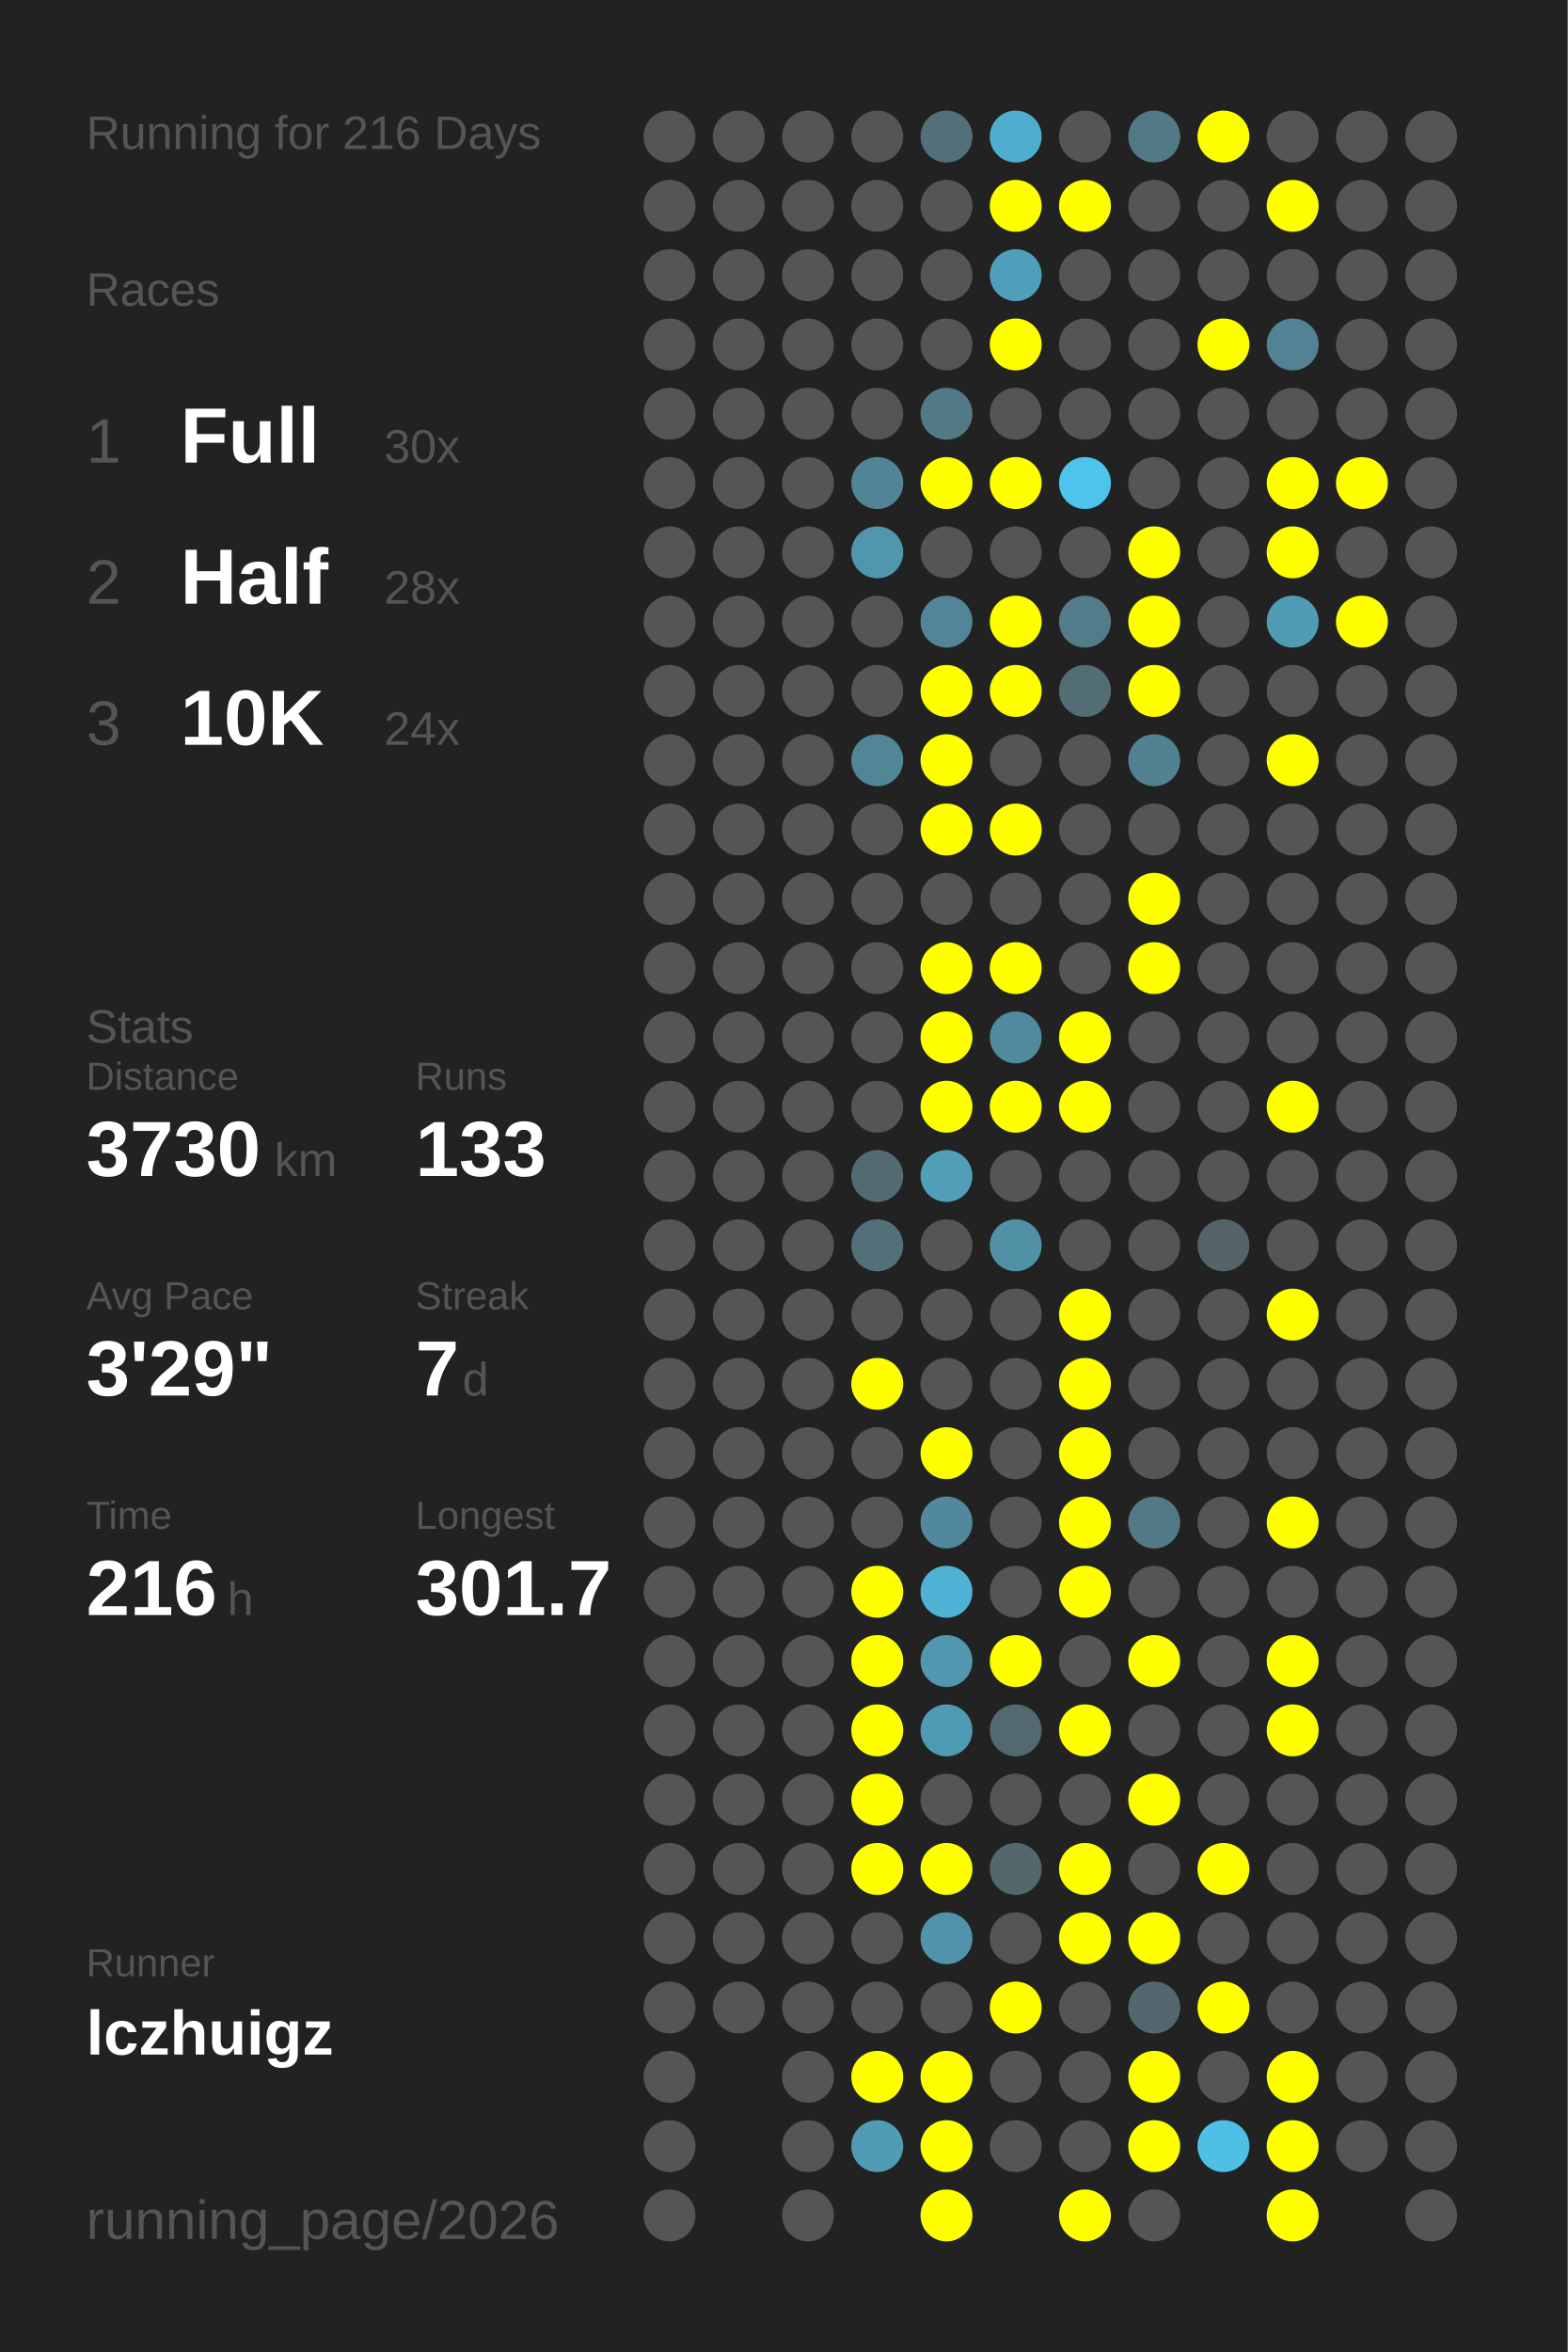
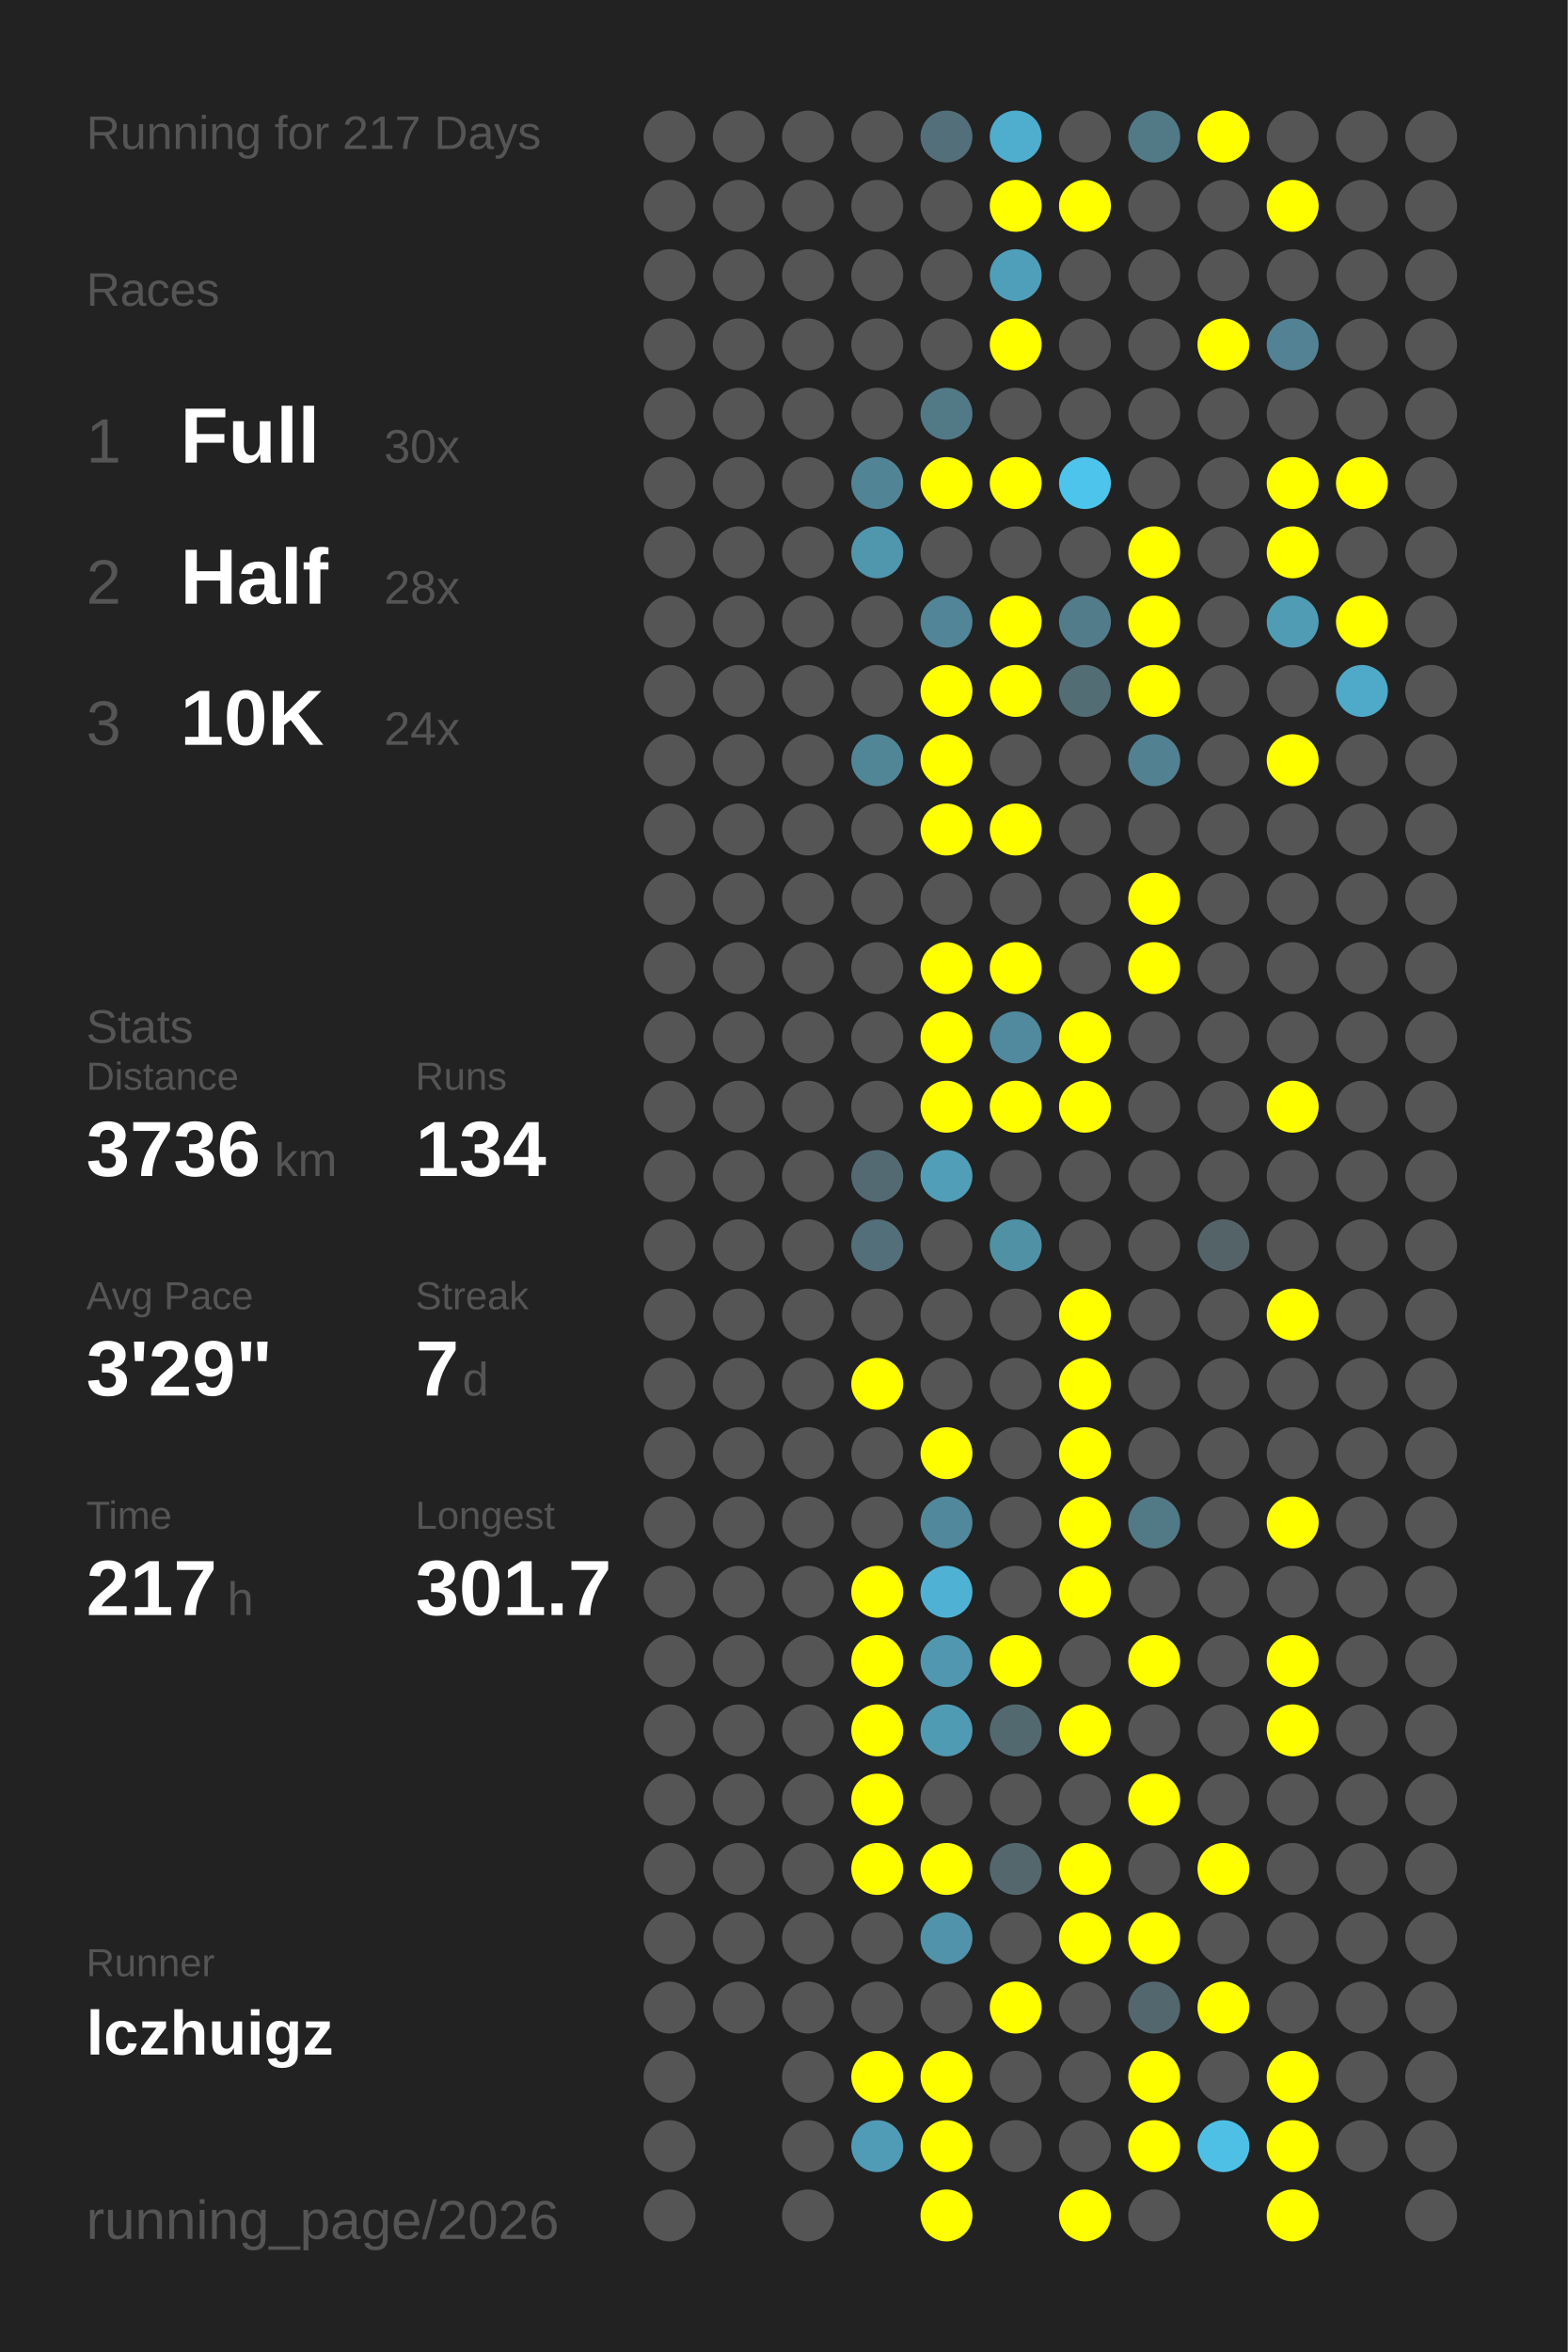
<svg xmlns="http://www.w3.org/2000/svg" baseProfile="full" height="300mm" version="1.1" viewBox="0,0,200,300" width="200mm">
  <defs />
  <rect fill="#222222" height="300" width="200" x="0" y="0" />
-   <text fill="#555555" style="font-size:6px; font-family:Arial;" x="11" y="19">Running for 216 Days</text>
+   <text fill="#555555" style="font-size:6px; font-family:Arial;" x="11" y="19">Running for 217 Days</text>
  <text fill="#555555" style="font-size:6px; font-family:Arial;" x="11" y="39">Races</text>
  <text fill="#555555" style="font-size:8px; font-family:Arial;" x="11" y="59">1</text>
  <text fill="#FFFFFF" style="font-size:10px; font-family:Arial; font-weight:bold;" x="23" y="59">Full</text>
  <text fill="#555555" style="font-size:6px; font-family:Arial;" x="49" y="59">30x</text>
  <text fill="#555555" style="font-size:8px; font-family:Arial;" x="11" y="77">2</text>
  <text fill="#FFFFFF" style="font-size:10px; font-family:Arial; font-weight:bold;" x="23" y="77">Half</text>
  <text fill="#555555" style="font-size:6px; font-family:Arial;" x="49" y="77">28x</text>
  <text fill="#555555" style="font-size:8px; font-family:Arial;" x="11" y="95">3</text>
  <text fill="#FFFFFF" style="font-size:10px; font-family:Arial; font-weight:bold;" x="23" y="95">10K</text>
  <text fill="#555555" style="font-size:6px; font-family:Arial;" x="49" y="95">24x</text>
  <text fill="#555555" style="font-size:6px; font-family:Arial;" x="11" y="133">Stats</text>
  <text fill="#555555" style="font-size:5px; font-family:Arial;" x="11" y="139">Distance</text>
-   <text fill="#FFFFFF" style="font-size:10px; font-family:Arial; font-weight:bold;" x="11" y="150">3730</text>
+   <text fill="#FFFFFF" style="font-size:10px; font-family:Arial; font-weight:bold;" x="11" y="150">3736</text>
  <text fill="#555555" style="font-size:6px; font-family:Arial;" x="35" y="150">km</text>
  <text fill="#555555" style="font-size:5px; font-family:Arial;" x="53" y="139">Runs</text>
-   <text fill="#FFFFFF" style="font-size:10px; font-family:Arial; font-weight:bold;" x="53" y="150">133</text>
+   <text fill="#FFFFFF" style="font-size:10px; font-family:Arial; font-weight:bold;" x="53" y="150">134</text>
  <text fill="#555555" style="font-size:5px; font-family:Arial;" x="11" y="167">Avg Pace</text>
  <text fill="#FFFFFF" style="font-size:10px; font-family:Arial; font-weight:bold;" x="11" y="178">3'29"</text>
  <text fill="#555555" style="font-size:5px; font-family:Arial;" x="53" y="167">Streak</text>
  <text fill="#FFFFFF" style="font-size:10px; font-family:Arial; font-weight:bold;" x="53" y="178">7</text>
  <text fill="#555555" style="font-size:6px; font-family:Arial;" x="59" y="178">d</text>
  <text fill="#555555" style="font-size:5px; font-family:Arial;" x="11" y="195">Time</text>
-   <text fill="#FFFFFF" style="font-size:10px; font-family:Arial; font-weight:bold;" x="11" y="206">216</text>
+   <text fill="#FFFFFF" style="font-size:10px; font-family:Arial; font-weight:bold;" x="11" y="206">217</text>
  <text fill="#555555" style="font-size:6px; font-family:Arial;" x="29" y="206">h</text>
  <text fill="#555555" style="font-size:5px; font-family:Arial;" x="53" y="195">Longest</text>
  <text fill="#FFFFFF" style="font-size:10px; font-family:Arial; font-weight:bold;" x="53" y="206">301.7</text>
  <text fill="#555555" style="font-size:5px; font-family:Arial;" x="11" y="252.065">Runner</text>
  <text fill="#FFFFFF" style="font-size:8px; font-family:Arial; font-weight:bold;" x="11" y="262.065">lczhuigz</text>
  <text fill="#555555" style="font-size:7px; font-family:Arial;" x="11" y="285.581">running_page/2026</text>
  <circle cx="85.417" cy="17.419" fill="#555555" r="3.312" />
  <circle cx="85.417" cy="26.258" fill="#555555" r="3.312" />
  <circle cx="85.417" cy="35.097" fill="#555555" r="3.312" />
  <circle cx="85.417" cy="43.935" fill="#555555" r="3.312" />
  <circle cx="85.417" cy="52.774" fill="#555555" r="3.312" />
  <circle cx="85.417" cy="61.613" fill="#555555" r="3.312" />
  <circle cx="85.417" cy="70.452" fill="#555555" r="3.312" />
  <circle cx="85.417" cy="79.29" fill="#555555" r="3.312" />
  <circle cx="85.417" cy="88.129" fill="#555555" r="3.312" />
  <circle cx="85.417" cy="96.968" fill="#555555" r="3.312" />
  <circle cx="85.417" cy="105.806" fill="#555555" r="3.312" />
  <circle cx="85.417" cy="114.645" fill="#555555" r="3.312" />
  <circle cx="85.417" cy="123.484" fill="#555555" r="3.312" />
  <circle cx="85.417" cy="132.323" fill="#555555" r="3.312" />
  <circle cx="85.417" cy="141.161" fill="#555555" r="3.312" />
  <circle cx="85.417" cy="150" fill="#555555" r="3.312" />
  <circle cx="85.417" cy="158.839" fill="#555555" r="3.312" />
  <circle cx="85.417" cy="167.677" fill="#555555" r="3.312" />
  <circle cx="85.417" cy="176.516" fill="#555555" r="3.312" />
  <circle cx="85.417" cy="185.355" fill="#555555" r="3.312" />
  <circle cx="85.417" cy="194.194" fill="#555555" r="3.312" />
  <circle cx="85.417" cy="203.032" fill="#555555" r="3.312" />
  <circle cx="85.417" cy="211.871" fill="#555555" r="3.312" />
  <circle cx="85.417" cy="220.71" fill="#555555" r="3.312" />
  <circle cx="85.417" cy="229.548" fill="#555555" r="3.312" />
  <circle cx="85.417" cy="238.387" fill="#555555" r="3.312" />
  <circle cx="85.417" cy="247.226" fill="#555555" r="3.312" />
  <circle cx="85.417" cy="256.065" fill="#555555" r="3.312" />
  <circle cx="85.417" cy="264.903" fill="#555555" r="3.312" />
  <circle cx="85.417" cy="273.742" fill="#555555" r="3.312" />
  <circle cx="85.417" cy="282.581" fill="#555555" r="3.312" />
  <circle cx="94.25" cy="17.419" fill="#555555" r="3.312" />
  <circle cx="94.25" cy="26.258" fill="#555555" r="3.312" />
  <circle cx="94.25" cy="35.097" fill="#555555" r="3.312" />
  <circle cx="94.25" cy="43.935" fill="#555555" r="3.312" />
  <circle cx="94.25" cy="52.774" fill="#555555" r="3.312" />
  <circle cx="94.25" cy="61.613" fill="#555555" r="3.312" />
  <circle cx="94.25" cy="70.452" fill="#555555" r="3.312" />
  <circle cx="94.25" cy="79.29" fill="#555555" r="3.312" />
  <circle cx="94.25" cy="88.129" fill="#555555" r="3.312" />
  <circle cx="94.25" cy="96.968" fill="#555555" r="3.312" />
  <circle cx="94.25" cy="105.806" fill="#555555" r="3.312" />
  <circle cx="94.25" cy="114.645" fill="#555555" r="3.312" />
  <circle cx="94.25" cy="123.484" fill="#555555" r="3.312" />
  <circle cx="94.25" cy="132.323" fill="#555555" r="3.312" />
  <circle cx="94.25" cy="141.161" fill="#555555" r="3.312" />
  <circle cx="94.25" cy="150" fill="#555555" r="3.312" />
  <circle cx="94.25" cy="158.839" fill="#555555" r="3.312" />
  <circle cx="94.25" cy="167.677" fill="#555555" r="3.312" />
  <circle cx="94.25" cy="176.516" fill="#555555" r="3.312" />
  <circle cx="94.25" cy="185.355" fill="#555555" r="3.312" />
  <circle cx="94.25" cy="194.194" fill="#555555" r="3.312" />
  <circle cx="94.25" cy="203.032" fill="#555555" r="3.312" />
  <circle cx="94.25" cy="211.871" fill="#555555" r="3.312" />
  <circle cx="94.25" cy="220.71" fill="#555555" r="3.312" />
  <circle cx="94.25" cy="229.548" fill="#555555" r="3.312" />
  <circle cx="94.25" cy="238.387" fill="#555555" r="3.312" />
  <circle cx="94.25" cy="247.226" fill="#555555" r="3.312" />
  <circle cx="94.25" cy="256.065" fill="#555555" r="3.312" />
  <circle cx="103.083" cy="17.419" fill="#555555" r="3.312" />
  <circle cx="103.083" cy="26.258" fill="#555555" r="3.312" />
  <circle cx="103.083" cy="35.097" fill="#555555" r="3.312" />
  <circle cx="103.083" cy="43.935" fill="#555555" r="3.312" />
  <circle cx="103.083" cy="52.774" fill="#555555" r="3.312" />
  <circle cx="103.083" cy="61.613" fill="#555555" r="3.312" />
  <circle cx="103.083" cy="70.452" fill="#555555" r="3.312" />
  <circle cx="103.083" cy="79.29" fill="#555555" r="3.312" />
  <circle cx="103.083" cy="88.129" fill="#555555" r="3.312" />
  <circle cx="103.083" cy="96.968" fill="#555555" r="3.312" />
  <circle cx="103.083" cy="105.806" fill="#555555" r="3.312" />
  <circle cx="103.083" cy="114.645" fill="#555555" r="3.312" />
  <circle cx="103.083" cy="123.484" fill="#555555" r="3.312" />
  <circle cx="103.083" cy="132.323" fill="#555555" r="3.312" />
  <circle cx="103.083" cy="141.161" fill="#555555" r="3.312" />
  <circle cx="103.083" cy="150" fill="#555555" r="3.312" />
  <circle cx="103.083" cy="158.839" fill="#555555" r="3.312" />
  <circle cx="103.083" cy="167.677" fill="#555555" r="3.312" />
  <circle cx="103.083" cy="176.516" fill="#555555" r="3.312" />
  <circle cx="103.083" cy="185.355" fill="#555555" r="3.312" />
  <circle cx="103.083" cy="194.194" fill="#555555" r="3.312" />
  <circle cx="103.083" cy="203.032" fill="#555555" r="3.312" />
  <circle cx="103.083" cy="211.871" fill="#555555" r="3.312" />
  <circle cx="103.083" cy="220.71" fill="#555555" r="3.312" />
  <circle cx="103.083" cy="229.548" fill="#555555" r="3.312" />
  <circle cx="103.083" cy="238.387" fill="#555555" r="3.312" />
  <circle cx="103.083" cy="247.226" fill="#555555" r="3.312" />
  <circle cx="103.083" cy="256.065" fill="#555555" r="3.312" />
  <circle cx="103.083" cy="264.903" fill="#555555" r="3.312" />
  <circle cx="103.083" cy="273.742" fill="#555555" r="3.312" />
  <circle cx="103.083" cy="282.581" fill="#555555" r="3.312" />
  <circle cx="111.917" cy="17.419" fill="#555555" r="3.312" />
  <circle cx="111.917" cy="26.258" fill="#555555" r="3.312" />
  <circle cx="111.917" cy="35.097" fill="#555555" r="3.312" />
  <circle cx="111.917" cy="43.935" fill="#555555" r="3.312" />
  <circle cx="111.917" cy="52.774" fill="#555555" r="3.312" />
  <circle cx="111.917" cy="61.613" fill="#518495" r="3.312" />
  <circle cx="111.917" cy="70.452" fill="#5096ad" r="3.312" />
  <circle cx="111.917" cy="79.29" fill="#555555" r="3.312" />
  <circle cx="111.917" cy="88.129" fill="#555555" r="3.312" />
  <circle cx="111.917" cy="96.968" fill="#518697" r="3.312" />
  <circle cx="111.917" cy="105.806" fill="#555555" r="3.312" />
  <circle cx="111.917" cy="114.645" fill="#555555" r="3.312" />
  <circle cx="111.917" cy="123.484" fill="#555555" r="3.312" />
  <circle cx="111.917" cy="132.323" fill="#555555" r="3.312" />
  <circle cx="111.917" cy="141.161" fill="#555555" r="3.312" />
  <circle cx="111.917" cy="150" fill="#536a72" r="3.312" />
  <circle cx="111.917" cy="158.839" fill="#536f79" r="3.312" />
  <circle cx="111.917" cy="167.677" fill="#555555" r="3.312" />
  <circle cx="111.917" cy="176.516" fill="#FFFF00" r="3.312" />
  <circle cx="111.917" cy="185.355" fill="#555555" r="3.312" />
  <circle cx="111.917" cy="194.194" fill="#555555" r="3.312" />
  <circle cx="111.917" cy="203.032" fill="#FFFF00" r="3.312" />
  <circle cx="111.917" cy="211.871" fill="#FFFF00" r="3.312" />
  <circle cx="111.917" cy="220.71" fill="#FFFF00" r="3.312" />
  <circle cx="111.917" cy="229.548" fill="#FFFF00" r="3.312" />
  <circle cx="111.917" cy="238.387" fill="#FFFF00" r="3.312" />
  <circle cx="111.917" cy="247.226" fill="#555555" r="3.312" />
  <circle cx="111.917" cy="256.065" fill="#555555" r="3.312" />
  <circle cx="111.917" cy="264.903" fill="#FFFF00" r="3.312" />
  <circle cx="111.917" cy="273.742" fill="#509bb5" r="3.312" />
  <circle cx="120.75" cy="17.419" fill="#536f79" r="3.312" />
  <circle cx="120.75" cy="26.258" fill="#555555" r="3.312" />
  <circle cx="120.75" cy="35.097" fill="#555555" r="3.312" />
  <circle cx="120.75" cy="43.935" fill="#555555" r="3.312" />
  <circle cx="120.75" cy="52.774" fill="#527986" r="3.312" />
  <circle cx="120.75" cy="61.613" fill="#FFFF00" r="3.312" />
  <circle cx="120.75" cy="70.452" fill="#555555" r="3.312" />
  <circle cx="120.75" cy="79.29" fill="#518597" r="3.312" />
  <circle cx="120.75" cy="88.129" fill="#FFFF00" r="3.312" />
  <circle cx="120.75" cy="96.968" fill="#FFFF00" r="3.312" />
  <circle cx="120.75" cy="105.806" fill="#FFFF00" r="3.312" />
  <circle cx="120.75" cy="114.645" fill="#555555" r="3.312" />
  <circle cx="120.75" cy="123.484" fill="#FFFF00" r="3.312" />
  <circle cx="120.75" cy="132.323" fill="#FFFF00" r="3.312" />
  <circle cx="120.75" cy="141.161" fill="#FFFF00" r="3.312" />
  <circle cx="120.75" cy="150" fill="#509eb8" r="3.312" />
  <circle cx="120.75" cy="158.839" fill="#555555" r="3.312" />
  <circle cx="120.75" cy="167.677" fill="#555555" r="3.312" />
  <circle cx="120.75" cy="176.516" fill="#555555" r="3.312" />
  <circle cx="120.75" cy="185.355" fill="#FFFF00" r="3.312" />
  <circle cx="120.75" cy="194.194" fill="#51889b" r="3.312" />
  <circle cx="120.75" cy="203.032" fill="#4fb2d4" r="3.312" />
  <circle cx="120.75" cy="211.871" fill="#5097af" r="3.312" />
  <circle cx="120.75" cy="220.71" fill="#509bb4" r="3.312" />
  <circle cx="120.75" cy="229.548" fill="#555555" r="3.312" />
  <circle cx="120.75" cy="238.387" fill="#FFFF00" r="3.312" />
  <circle cx="120.75" cy="247.226" fill="#5093aa" r="3.312" />
  <circle cx="120.75" cy="256.065" fill="#555555" r="3.312" />
  <circle cx="120.75" cy="264.903" fill="#FFFF00" r="3.312" />
  <circle cx="120.75" cy="273.742" fill="#FFFF00" r="3.312" />
  <circle cx="120.75" cy="282.581" fill="#FFFF00" r="3.312" />
  <circle cx="129.583" cy="17.419" fill="#4fadcd" r="3.312" />
  <circle cx="129.583" cy="26.258" fill="#FFFF00" r="3.312" />
  <circle cx="129.583" cy="35.097" fill="#509fba" r="3.312" />
  <circle cx="129.583" cy="43.935" fill="#FFFF00" r="3.312" />
  <circle cx="129.583" cy="52.774" fill="#555555" r="3.312" />
  <circle cx="129.583" cy="61.613" fill="#FFFF00" r="3.312" />
  <circle cx="129.583" cy="70.452" fill="#555555" r="3.312" />
  <circle cx="129.583" cy="79.29" fill="#FFFF00" r="3.312" />
  <circle cx="129.583" cy="88.129" fill="#FFFF00" r="3.312" />
  <circle cx="129.583" cy="96.968" fill="#555555" r="3.312" />
  <circle cx="129.583" cy="105.806" fill="#FFFF00" r="3.312" />
  <circle cx="129.583" cy="114.645" fill="#555555" r="3.312" />
  <circle cx="129.583" cy="123.484" fill="#FFFF00" r="3.312" />
  <circle cx="129.583" cy="132.323" fill="#518a9e" r="3.312" />
  <circle cx="129.583" cy="141.161" fill="#FFFF00" r="3.312" />
  <circle cx="129.583" cy="150" fill="#555555" r="3.312" />
  <circle cx="129.583" cy="158.839" fill="#5191a6" r="3.312" />
  <circle cx="129.583" cy="167.677" fill="#555555" r="3.312" />
  <circle cx="129.583" cy="176.516" fill="#555555" r="3.312" />
  <circle cx="129.583" cy="185.355" fill="#555555" r="3.312" />
  <circle cx="129.583" cy="194.194" fill="#555555" r="3.312" />
  <circle cx="129.583" cy="203.032" fill="#555555" r="3.312" />
  <circle cx="129.583" cy="211.871" fill="#FFFF00" r="3.312" />
  <circle cx="129.583" cy="220.71" fill="#536970" r="3.312" />
  <circle cx="129.583" cy="229.548" fill="#555555" r="3.312" />
  <circle cx="129.583" cy="238.387" fill="#53676d" r="3.312" />
  <circle cx="129.583" cy="247.226" fill="#555555" r="3.312" />
  <circle cx="129.583" cy="256.065" fill="#FFFF00" r="3.312" />
  <circle cx="129.583" cy="264.903" fill="#555555" r="3.312" />
  <circle cx="129.583" cy="273.742" fill="#555555" r="3.312" />
  <circle cx="138.417" cy="17.419" fill="#555555" r="3.312" />
  <circle cx="138.417" cy="26.258" fill="#FFFF00" r="3.312" />
  <circle cx="138.417" cy="35.097" fill="#555555" r="3.312" />
  <circle cx="138.417" cy="43.935" fill="#555555" r="3.312" />
  <circle cx="138.417" cy="52.774" fill="#555555" r="3.312" />
  <circle cx="138.417" cy="61.613" fill="#4dc4ec" r="3.312" />
  <circle cx="138.417" cy="70.452" fill="#555555" r="3.312" />
  <circle cx="138.417" cy="79.29" fill="#527c8a" r="3.312" />
  <circle cx="138.417" cy="88.129" fill="#536d75" r="3.312" />
  <circle cx="138.417" cy="96.968" fill="#555555" r="3.312" />
  <circle cx="138.417" cy="105.806" fill="#555555" r="3.312" />
  <circle cx="138.417" cy="114.645" fill="#555555" r="3.312" />
  <circle cx="138.417" cy="123.484" fill="#555555" r="3.312" />
  <circle cx="138.417" cy="132.323" fill="#FFFF00" r="3.312" />
  <circle cx="138.417" cy="141.161" fill="#FFFF00" r="3.312" />
  <circle cx="138.417" cy="150" fill="#555555" r="3.312" />
  <circle cx="138.417" cy="158.839" fill="#555555" r="3.312" />
  <circle cx="138.417" cy="167.677" fill="#FFFF00" r="3.312" />
  <circle cx="138.417" cy="176.516" fill="#FFFF00" r="3.312" />
  <circle cx="138.417" cy="185.355" fill="#FFFF00" r="3.312" />
  <circle cx="138.417" cy="194.194" fill="#FFFF00" r="3.312" />
  <circle cx="138.417" cy="203.032" fill="#FFFF00" r="3.312" />
  <circle cx="138.417" cy="211.871" fill="#555555" r="3.312" />
  <circle cx="138.417" cy="220.71" fill="#FFFF00" r="3.312" />
  <circle cx="138.417" cy="229.548" fill="#555555" r="3.312" />
  <circle cx="138.417" cy="238.387" fill="#FFFF00" r="3.312" />
  <circle cx="138.417" cy="247.226" fill="#FFFF00" r="3.312" />
  <circle cx="138.417" cy="256.065" fill="#555555" r="3.312" />
  <circle cx="138.417" cy="264.903" fill="#555555" r="3.312" />
  <circle cx="138.417" cy="273.742" fill="#555555" r="3.312" />
  <circle cx="138.417" cy="282.581" fill="#FFFF00" r="3.312" />
  <circle cx="147.25" cy="17.419" fill="#527986" r="3.312" />
  <circle cx="147.25" cy="26.258" fill="#555555" r="3.312" />
  <circle cx="147.25" cy="35.097" fill="#555555" r="3.312" />
  <circle cx="147.25" cy="43.935" fill="#555555" r="3.312" />
  <circle cx="147.25" cy="52.774" fill="#555555" r="3.312" />
  <circle cx="147.25" cy="61.613" fill="#555555" r="3.312" />
  <circle cx="147.25" cy="70.452" fill="#FFFF00" r="3.312" />
  <circle cx="147.25" cy="79.29" fill="#FFFF00" r="3.312" />
  <circle cx="147.25" cy="88.129" fill="#FFFF00" r="3.312" />
  <circle cx="147.25" cy="96.968" fill="#528191" r="3.312" />
  <circle cx="147.25" cy="105.806" fill="#555555" r="3.312" />
  <circle cx="147.25" cy="114.645" fill="#FFFF00" r="3.312" />
  <circle cx="147.25" cy="123.484" fill="#FFFF00" r="3.312" />
  <circle cx="147.25" cy="132.323" fill="#555555" r="3.312" />
  <circle cx="147.25" cy="141.161" fill="#555555" r="3.312" />
  <circle cx="147.25" cy="150" fill="#555555" r="3.312" />
  <circle cx="147.25" cy="158.839" fill="#555555" r="3.312" />
  <circle cx="147.25" cy="167.677" fill="#555555" r="3.312" />
  <circle cx="147.25" cy="176.516" fill="#555555" r="3.312" />
  <circle cx="147.25" cy="185.355" fill="#555555" r="3.312" />
  <circle cx="147.25" cy="194.194" fill="#527986" r="3.312" />
  <circle cx="147.25" cy="203.032" fill="#555555" r="3.312" />
  <circle cx="147.25" cy="211.871" fill="#FFFF00" r="3.312" />
  <circle cx="147.25" cy="220.71" fill="#555555" r="3.312" />
  <circle cx="147.25" cy="229.548" fill="#FFFF00" r="3.312" />
  <circle cx="147.25" cy="238.387" fill="#555555" r="3.312" />
  <circle cx="147.25" cy="247.226" fill="#FFFF00" r="3.312" />
  <circle cx="147.25" cy="256.065" fill="#53676e" r="3.312" />
  <circle cx="147.25" cy="264.903" fill="#FFFF00" r="3.312" />
  <circle cx="147.25" cy="273.742" fill="#FFFF00" r="3.312" />
  <circle cx="147.25" cy="282.581" fill="#555555" r="3.312" />
  <circle cx="156.083" cy="17.419" fill="#FFFF00" r="3.312" />
  <circle cx="156.083" cy="26.258" fill="#555555" r="3.312" />
  <circle cx="156.083" cy="35.097" fill="#555555" r="3.312" />
  <circle cx="156.083" cy="43.935" fill="#FFFF00" r="3.312" />
  <circle cx="156.083" cy="52.774" fill="#555555" r="3.312" />
  <circle cx="156.083" cy="61.613" fill="#555555" r="3.312" />
  <circle cx="156.083" cy="70.452" fill="#555555" r="3.312" />
  <circle cx="156.083" cy="79.29" fill="#555555" r="3.312" />
  <circle cx="156.083" cy="88.129" fill="#555555" r="3.312" />
  <circle cx="156.083" cy="96.968" fill="#555555" r="3.312" />
  <circle cx="156.083" cy="105.806" fill="#555555" r="3.312" />
  <circle cx="156.083" cy="114.645" fill="#555555" r="3.312" />
  <circle cx="156.083" cy="123.484" fill="#555555" r="3.312" />
  <circle cx="156.083" cy="132.323" fill="#555555" r="3.312" />
  <circle cx="156.083" cy="141.161" fill="#555555" r="3.312" />
  <circle cx="156.083" cy="150" fill="#555555" r="3.312" />
  <circle cx="156.083" cy="158.839" fill="#546368" r="3.312" />
  <circle cx="156.083" cy="167.677" fill="#555555" r="3.312" />
  <circle cx="156.083" cy="176.516" fill="#555555" r="3.312" />
  <circle cx="156.083" cy="185.355" fill="#555555" r="3.312" />
  <circle cx="156.083" cy="194.194" fill="#555555" r="3.312" />
  <circle cx="156.083" cy="203.032" fill="#555555" r="3.312" />
  <circle cx="156.083" cy="211.871" fill="#555555" r="3.312" />
  <circle cx="156.083" cy="220.71" fill="#555555" r="3.312" />
  <circle cx="156.083" cy="229.548" fill="#555555" r="3.312" />
  <circle cx="156.083" cy="238.387" fill="#FFFF00" r="3.312" />
  <circle cx="156.083" cy="247.226" fill="#555555" r="3.312" />
  <circle cx="156.083" cy="256.065" fill="#FFFF00" r="3.312" />
  <circle cx="156.083" cy="264.903" fill="#555555" r="3.312" />
  <circle cx="156.083" cy="273.742" fill="#4ec0e6" r="3.312" />
  <circle cx="164.917" cy="17.419" fill="#555555" r="3.312" />
  <circle cx="164.917" cy="26.258" fill="#FFFF00" r="3.312" />
  <circle cx="164.917" cy="35.097" fill="#555555" r="3.312" />
  <circle cx="164.917" cy="43.935" fill="#528293" r="3.312" />
  <circle cx="164.917" cy="52.774" fill="#555555" r="3.312" />
  <circle cx="164.917" cy="61.613" fill="#FFFF00" r="3.312" />
  <circle cx="164.917" cy="70.452" fill="#FFFF00" r="3.312" />
  <circle cx="164.917" cy="79.29" fill="#509cb5" r="3.312" />
  <circle cx="164.917" cy="88.129" fill="#555555" r="3.312" />
  <circle cx="164.917" cy="96.968" fill="#FFFF00" r="3.312" />
  <circle cx="164.917" cy="105.806" fill="#555555" r="3.312" />
  <circle cx="164.917" cy="114.645" fill="#555555" r="3.312" />
  <circle cx="164.917" cy="123.484" fill="#555555" r="3.312" />
  <circle cx="164.917" cy="132.323" fill="#555555" r="3.312" />
  <circle cx="164.917" cy="141.161" fill="#FFFF00" r="3.312" />
  <circle cx="164.917" cy="150" fill="#555555" r="3.312" />
  <circle cx="164.917" cy="158.839" fill="#555555" r="3.312" />
  <circle cx="164.917" cy="167.677" fill="#FFFF00" r="3.312" />
  <circle cx="164.917" cy="176.516" fill="#555555" r="3.312" />
  <circle cx="164.917" cy="185.355" fill="#555555" r="3.312" />
  <circle cx="164.917" cy="194.194" fill="#FFFF00" r="3.312" />
  <circle cx="164.917" cy="203.032" fill="#555555" r="3.312" />
  <circle cx="164.917" cy="211.871" fill="#FFFF00" r="3.312" />
  <circle cx="164.917" cy="220.71" fill="#FFFF00" r="3.312" />
  <circle cx="164.917" cy="229.548" fill="#555555" r="3.312" />
  <circle cx="164.917" cy="238.387" fill="#555555" r="3.312" />
  <circle cx="164.917" cy="247.226" fill="#555555" r="3.312" />
  <circle cx="164.917" cy="256.065" fill="#555555" r="3.312" />
  <circle cx="164.917" cy="264.903" fill="#FFFF00" r="3.312" />
  <circle cx="164.917" cy="273.742" fill="#FFFF00" r="3.312" />
  <circle cx="164.917" cy="282.581" fill="#FFFF00" r="3.312" />
  <circle cx="173.75" cy="17.419" fill="#555555" r="3.312" />
  <circle cx="173.75" cy="26.258" fill="#555555" r="3.312" />
  <circle cx="173.75" cy="35.097" fill="#555555" r="3.312" />
  <circle cx="173.75" cy="43.935" fill="#555555" r="3.312" />
  <circle cx="173.75" cy="52.774" fill="#555555" r="3.312" />
  <circle cx="173.75" cy="61.613" fill="#FFFF00" r="3.312" />
  <circle cx="173.75" cy="70.452" fill="#555555" r="3.312" />
  <circle cx="173.75" cy="79.29" fill="#FFFF00" r="3.312" />
-   <circle cx="173.75" cy="88.129" fill="#555555" r="3.312" />
+   <circle cx="173.75" cy="88.129" fill="#4fa9c8" r="3.312" />
  <circle cx="173.75" cy="96.968" fill="#555555" r="3.312" />
  <circle cx="173.75" cy="105.806" fill="#555555" r="3.312" />
  <circle cx="173.75" cy="114.645" fill="#555555" r="3.312" />
  <circle cx="173.75" cy="123.484" fill="#555555" r="3.312" />
  <circle cx="173.75" cy="132.323" fill="#555555" r="3.312" />
  <circle cx="173.75" cy="141.161" fill="#555555" r="3.312" />
  <circle cx="173.75" cy="150" fill="#555555" r="3.312" />
  <circle cx="173.75" cy="158.839" fill="#555555" r="3.312" />
  <circle cx="173.75" cy="167.677" fill="#555555" r="3.312" />
  <circle cx="173.75" cy="176.516" fill="#555555" r="3.312" />
  <circle cx="173.75" cy="185.355" fill="#555555" r="3.312" />
  <circle cx="173.75" cy="194.194" fill="#555555" r="3.312" />
  <circle cx="173.75" cy="203.032" fill="#555555" r="3.312" />
  <circle cx="173.75" cy="211.871" fill="#555555" r="3.312" />
  <circle cx="173.75" cy="220.71" fill="#555555" r="3.312" />
  <circle cx="173.75" cy="229.548" fill="#555555" r="3.312" />
  <circle cx="173.75" cy="238.387" fill="#555555" r="3.312" />
  <circle cx="173.75" cy="247.226" fill="#555555" r="3.312" />
  <circle cx="173.75" cy="256.065" fill="#555555" r="3.312" />
  <circle cx="173.75" cy="264.903" fill="#555555" r="3.312" />
  <circle cx="173.75" cy="273.742" fill="#555555" r="3.312" />
  <circle cx="182.583" cy="17.419" fill="#555555" r="3.312" />
  <circle cx="182.583" cy="26.258" fill="#555555" r="3.312" />
  <circle cx="182.583" cy="35.097" fill="#555555" r="3.312" />
  <circle cx="182.583" cy="43.935" fill="#555555" r="3.312" />
  <circle cx="182.583" cy="52.774" fill="#555555" r="3.312" />
  <circle cx="182.583" cy="61.613" fill="#555555" r="3.312" />
  <circle cx="182.583" cy="70.452" fill="#555555" r="3.312" />
  <circle cx="182.583" cy="79.29" fill="#555555" r="3.312" />
  <circle cx="182.583" cy="88.129" fill="#555555" r="3.312" />
  <circle cx="182.583" cy="96.968" fill="#555555" r="3.312" />
  <circle cx="182.583" cy="105.806" fill="#555555" r="3.312" />
  <circle cx="182.583" cy="114.645" fill="#555555" r="3.312" />
  <circle cx="182.583" cy="123.484" fill="#555555" r="3.312" />
  <circle cx="182.583" cy="132.323" fill="#555555" r="3.312" />
  <circle cx="182.583" cy="141.161" fill="#555555" r="3.312" />
  <circle cx="182.583" cy="150" fill="#555555" r="3.312" />
  <circle cx="182.583" cy="158.839" fill="#555555" r="3.312" />
  <circle cx="182.583" cy="167.677" fill="#555555" r="3.312" />
  <circle cx="182.583" cy="176.516" fill="#555555" r="3.312" />
  <circle cx="182.583" cy="185.355" fill="#555555" r="3.312" />
  <circle cx="182.583" cy="194.194" fill="#555555" r="3.312" />
  <circle cx="182.583" cy="203.032" fill="#555555" r="3.312" />
  <circle cx="182.583" cy="211.871" fill="#555555" r="3.312" />
  <circle cx="182.583" cy="220.71" fill="#555555" r="3.312" />
  <circle cx="182.583" cy="229.548" fill="#555555" r="3.312" />
  <circle cx="182.583" cy="238.387" fill="#555555" r="3.312" />
  <circle cx="182.583" cy="247.226" fill="#555555" r="3.312" />
  <circle cx="182.583" cy="256.065" fill="#555555" r="3.312" />
  <circle cx="182.583" cy="264.903" fill="#555555" r="3.312" />
  <circle cx="182.583" cy="273.742" fill="#555555" r="3.312" />
  <circle cx="182.583" cy="282.581" fill="#555555" r="3.312" />
</svg>
